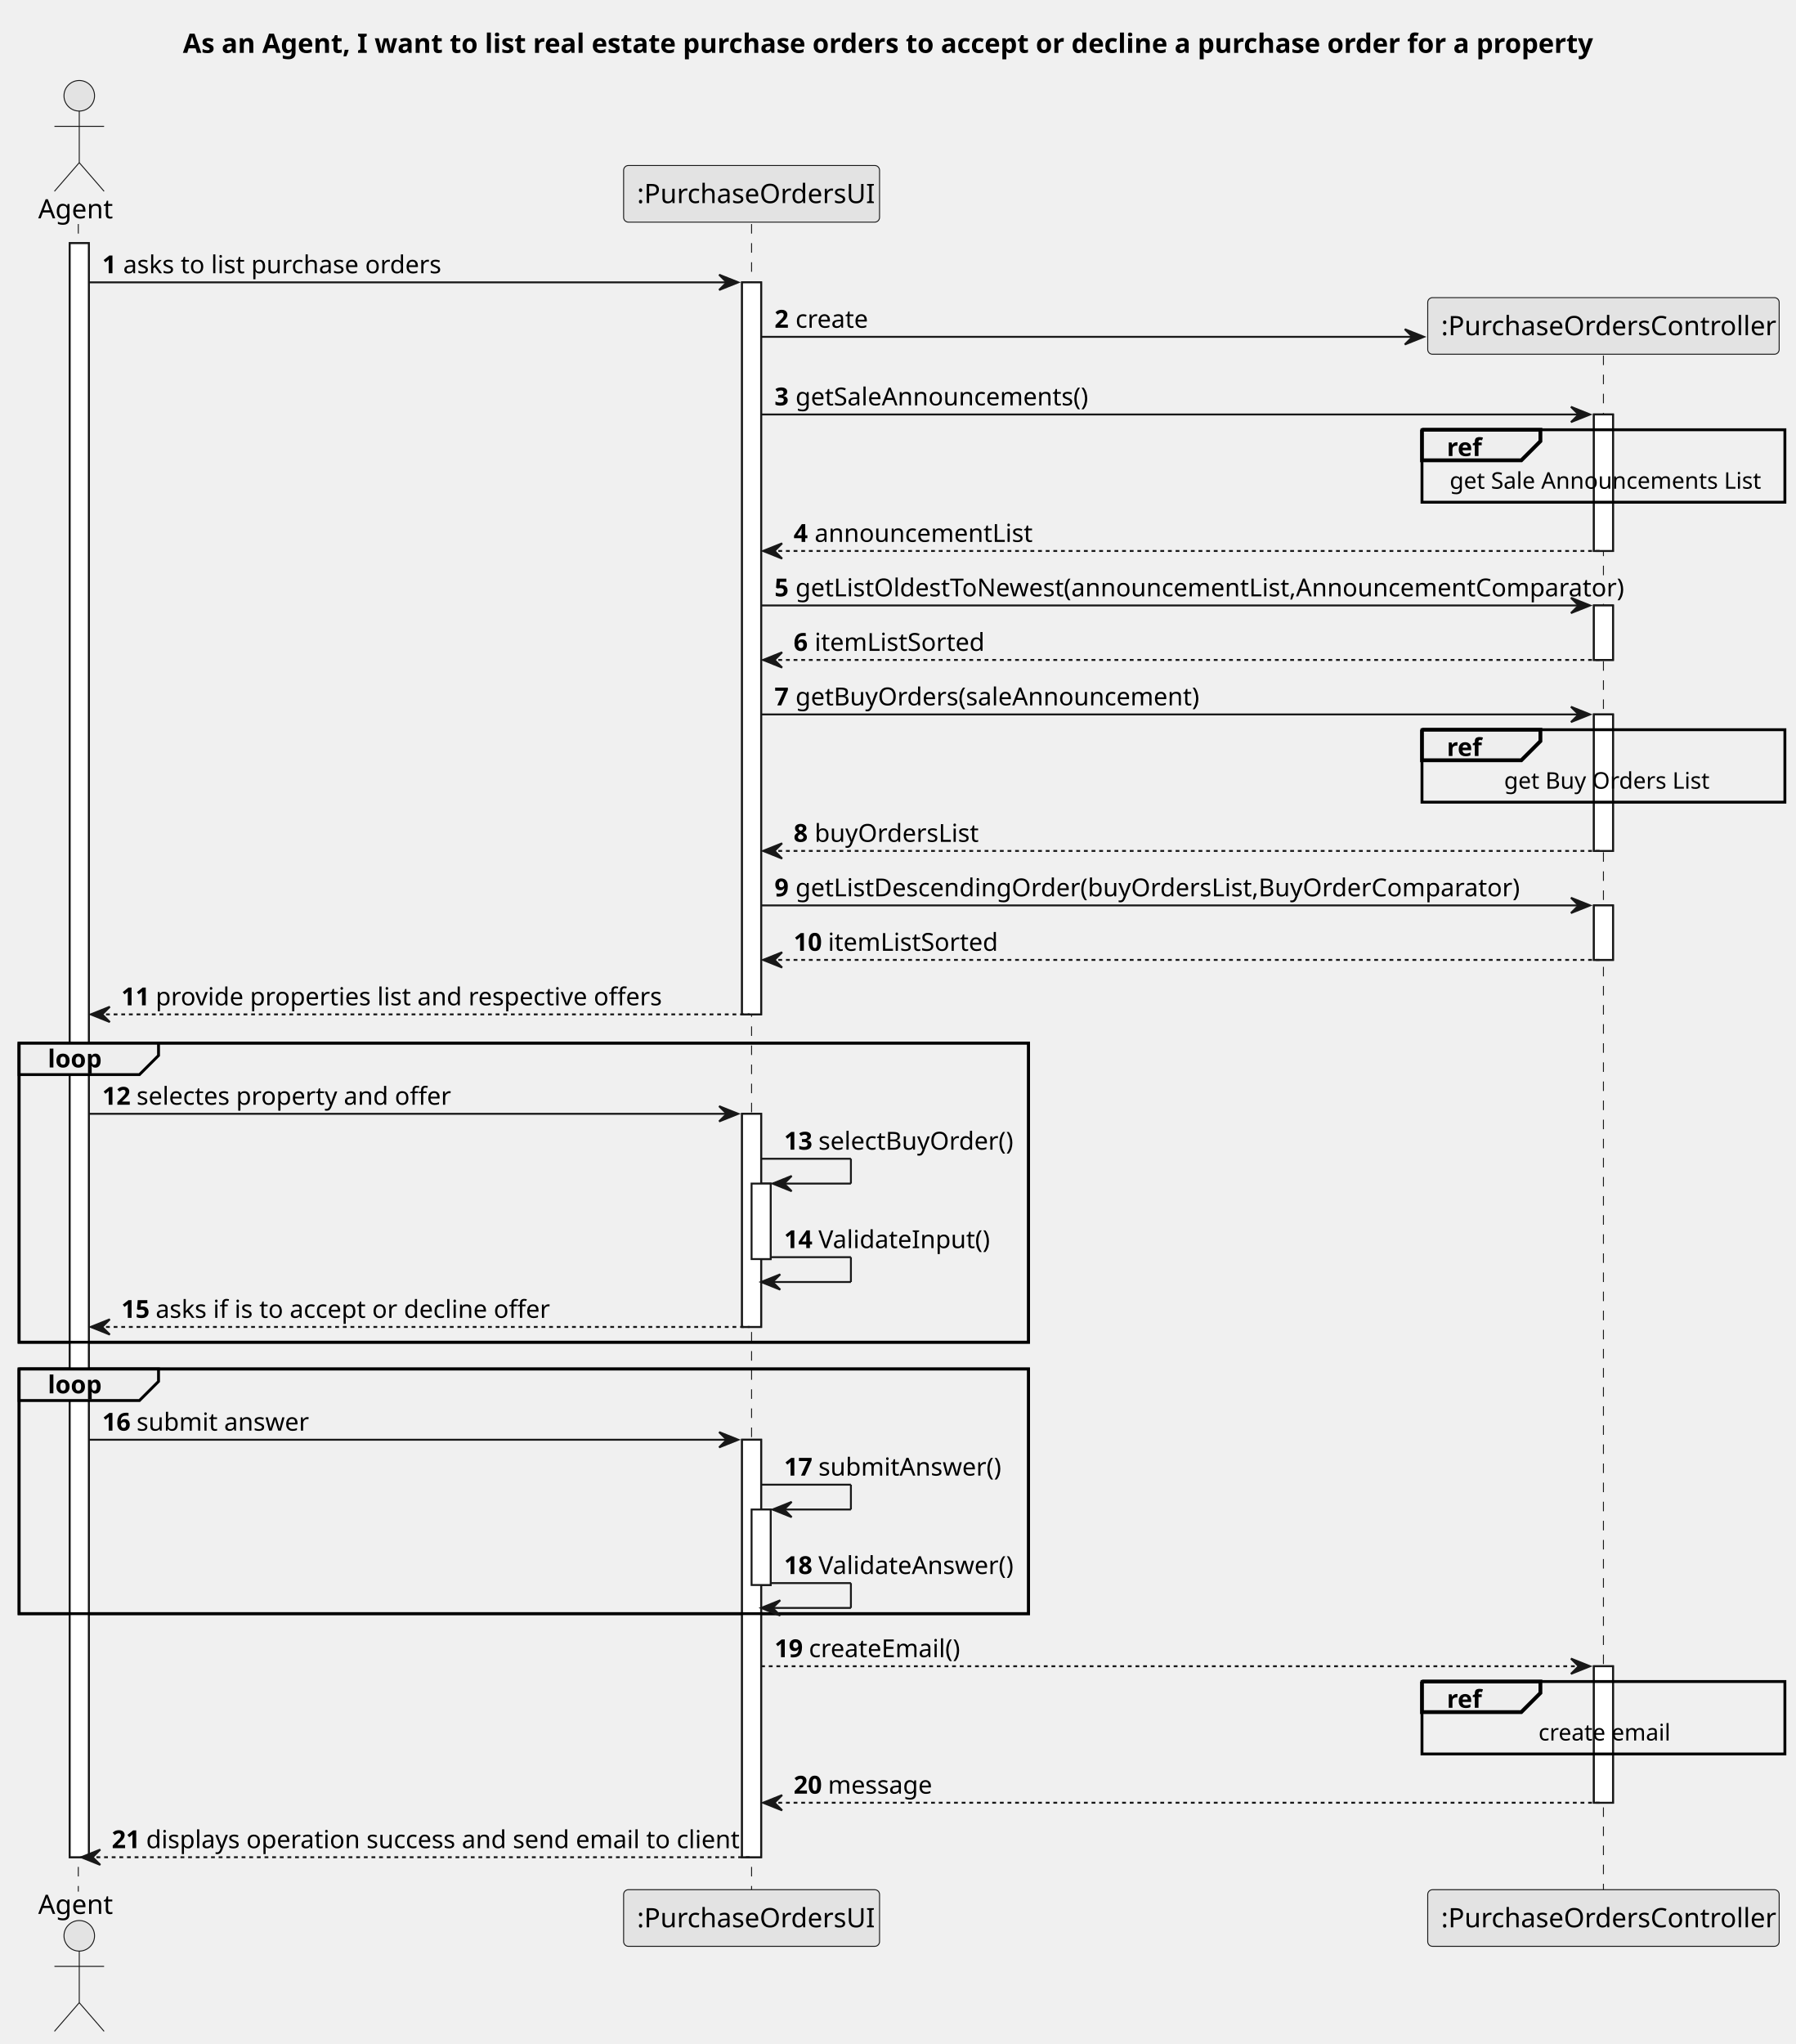
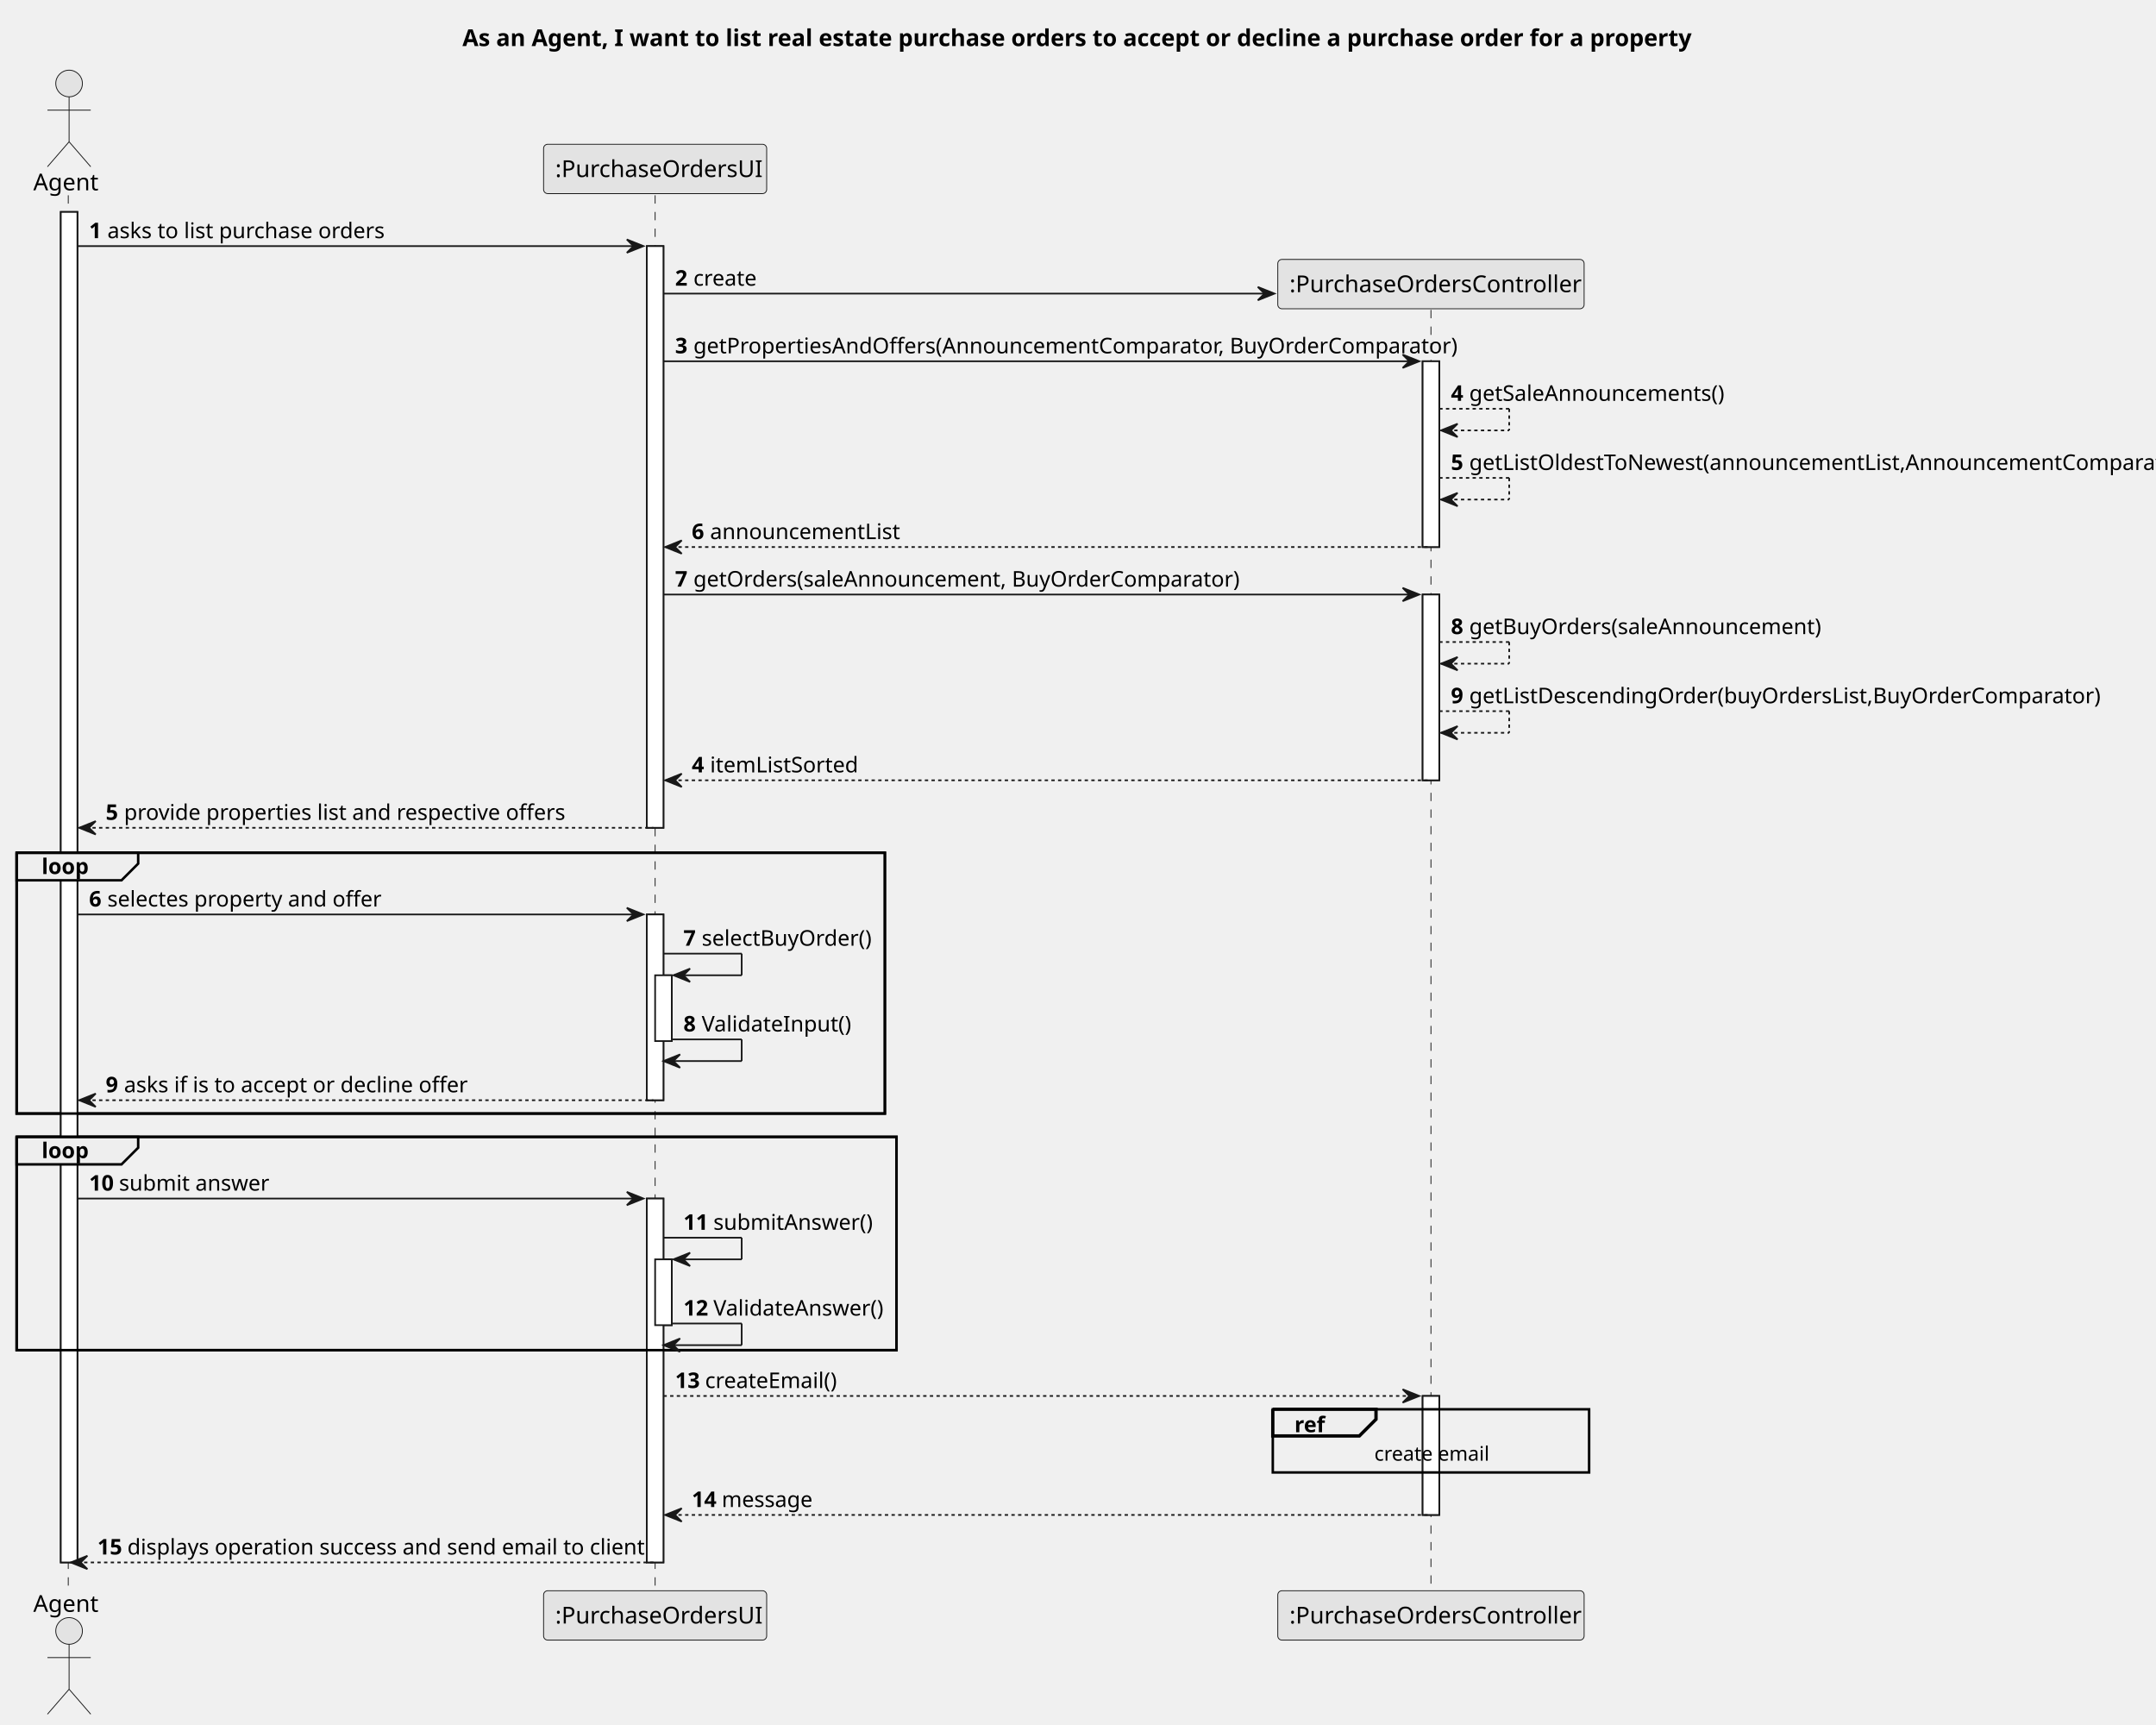
- <svg xmlns="http://www.w3.org/2000/svg" contentStyleType="text/css" height="1070px" preserveAspectRatio="none" style="width:940px;height:1070px;background:#FFFFFF;" version="1.1" viewBox="0 0 940 1070" width="940px" zoomAndPan="magnify">
+ <svg xmlns="http://www.w3.org/2000/svg" contentStyleType="text/css" height="1036px" preserveAspectRatio="none" style="width:1295px;height:1036px;background:#FFFFFF;" version="1.1" viewBox="0 0 1295 1036" width="1295px" zoomAndPan="magnify">
  <defs />
  <g>
-     <text fill="#000000" font-family="sans-serif" font-size="14" font-weight="bold" lengthAdjust="spacing" textLength="744" x="95.75" y="27.674">As an Agent, I want to list real estate purchase orders to accept or decline a purchase order for a property</text>
-     <rect fill="#FFFFFF" height="844.945" style="stroke:#181818;stroke-width:1.0;" width="10" x="36.5" y="127.281" />
-     <rect fill="#FFFFFF" height="383.211" style="stroke:#181818;stroke-width:1.0;" width="10" x="388.5" y="147.805" />
-     <rect fill="#FFFFFF" height="111.57" style="stroke:#181818;stroke-width:1.0;" width="10" x="388.5" y="583.062" />
-     <rect fill="#FFFFFF" height="39.523" style="stroke:#181818;stroke-width:1.0;" width="10" x="393.5" y="619.586" />
-     <rect fill="#FFFFFF" height="218.547" style="stroke:#181818;stroke-width:1.0;" width="10" x="388.5" y="753.68" />
-     <rect fill="#FFFFFF" height="39.523" style="stroke:#181818;stroke-width:1.0;" width="10" x="393.5" y="790.203" />
-     <rect fill="#FFFFFF" height="71.453" style="stroke:#181818;stroke-width:1.0;" width="10" x="834.5" y="216.969" />
-     <rect fill="#FFFFFF" height="28.523" style="stroke:#181818;stroke-width:1.0;" width="10" x="834.5" y="316.945" />
-     <rect fill="#FFFFFF" height="71.453" style="stroke:#181818;stroke-width:1.0;" width="10" x="834.5" y="373.992" />
-     <rect fill="#FFFFFF" height="28.523" style="stroke:#181818;stroke-width:1.0;" width="10" x="834.5" y="473.969" />
-     <rect fill="#FFFFFF" height="71.453" style="stroke:#181818;stroke-width:1.0;" width="10" x="834.5" y="872.25" />
-     <rect fill="none" height="156.617" style="stroke:#000000;stroke-width:1.5;" width="528.5" x="10" y="546.016" />
-     <rect fill="none" height="128.094" style="stroke:#000000;stroke-width:1.5;" width="528.5" x="10" y="716.633" />
-     <line style="stroke:#181818;stroke-width:0.5;stroke-dasharray:5.0,5.0;" x1="41" x2="41" y1="117.281" y2="990.227" />
-     <line style="stroke:#181818;stroke-width:0.5;stroke-dasharray:5.0,5.0;" x1="393.5" x2="393.5" y1="117.281" y2="990.227" />
-     <line style="stroke:#181818;stroke-width:0.5;stroke-dasharray:5.0,5.0;" x1="839.5" x2="839.5" y1="186.125" y2="990.227" />
+     <text fill="#000000" font-family="sans-serif" font-size="14" font-weight="bold" lengthAdjust="spacing" textLength="744" x="277.75" y="27.674">As an Agent, I want to list real estate purchase orders to accept or decline a purchase order for a property</text>
+     <rect fill="#FFFFFF" height="811.086" style="stroke:#181818;stroke-width:1.0;" width="10" x="36.5" y="127.281" />
+     <rect fill="#FFFFFF" height="349.352" style="stroke:#181818;stroke-width:1.0;" width="10" x="388.5" y="147.805" />
+     <rect fill="#FFFFFF" height="111.57" style="stroke:#181818;stroke-width:1.0;" width="10" x="388.5" y="549.203" />
+     <rect fill="#FFFFFF" height="39.523" style="stroke:#181818;stroke-width:1.0;" width="10" x="393.5" y="585.727" />
+     <rect fill="#FFFFFF" height="218.547" style="stroke:#181818;stroke-width:1.0;" width="10" x="388.5" y="719.82" />
+     <rect fill="#FFFFFF" height="39.523" style="stroke:#181818;stroke-width:1.0;" width="10" x="393.5" y="756.344" />
+     <rect fill="#FFFFFF" height="111.57" style="stroke:#181818;stroke-width:1.0;" width="10" x="854.5" y="216.969" />
+     <rect fill="#FFFFFF" height="111.57" style="stroke:#181818;stroke-width:1.0;" width="10" x="854.5" y="357.062" />
+     <rect fill="#FFFFFF" height="71.453" style="stroke:#181818;stroke-width:1.0;" width="10" x="854.5" y="838.391" />
+     <rect fill="none" height="156.617" style="stroke:#000000;stroke-width:1.5;" width="521.5" x="10" y="512.156" />
+     <rect fill="none" height="128.094" style="stroke:#000000;stroke-width:1.5;" width="528.5" x="10" y="682.773" />
+     <line style="stroke:#181818;stroke-width:0.5;stroke-dasharray:5.0,5.0;" x1="41" x2="41" y1="117.281" y2="956.367" />
+     <line style="stroke:#181818;stroke-width:0.5;stroke-dasharray:5.0,5.0;" x1="393.5" x2="393.5" y1="117.281" y2="956.367" />
+     <line style="stroke:#181818;stroke-width:0.5;stroke-dasharray:5.0,5.0;" x1="859.5" x2="859.5" y1="186.125" y2="956.367" />
    <text fill="#000000" font-family="sans-serif" font-size="14" lengthAdjust="spacing" textLength="37" x="20" y="114.314">Agent</text>
    <ellipse cx="41.5" cy="50.141" fill="#E3E3E3" rx="8" ry="8" style="stroke:#181818;stroke-width:0.5;" />
    <path d="M41.5,58.141 L41.5,85.141 M28.5,66.141 L54.5,66.141 M41.5,85.141 L28.5,100.141 M41.5,85.141 L54.5,100.141 " fill="none" style="stroke:#181818;stroke-width:0.5;" />
-     <text fill="#000000" font-family="sans-serif" font-size="14" lengthAdjust="spacing" textLength="37" x="20" y="1001.9">Agent</text>
-     <ellipse cx="41.5" cy="1013.367" fill="#E3E3E3" rx="8" ry="8" style="stroke:#181818;stroke-width:0.5;" />
-     <path d="M41.5,1021.367 L41.5,1048.367 M28.5,1029.367 L54.5,1029.367 M41.5,1048.367 L28.5,1063.367 M41.5,1048.367 L54.5,1063.367 " fill="none" style="stroke:#181818;stroke-width:0.5;" />
+     <text fill="#000000" font-family="sans-serif" font-size="14" lengthAdjust="spacing" textLength="37" x="20" y="968.041">Agent</text>
+     <ellipse cx="41.5" cy="979.508" fill="#E3E3E3" rx="8" ry="8" style="stroke:#181818;stroke-width:0.5;" />
+     <path d="M41.5,987.508 L41.5,1014.508 M28.5,995.508 L54.5,995.508 M41.5,1014.508 L28.5,1029.508 M41.5,1014.508 L54.5,1029.508 " fill="none" style="stroke:#181818;stroke-width:0.5;" />
    <rect fill="#E3E3E3" height="29.641" rx="2.5" ry="2.5" style="stroke:#181818;stroke-width:0.5;" width="134" x="326.5" y="86.641" />
    <text fill="#000000" font-family="sans-serif" font-size="14" lengthAdjust="spacing" textLength="120" x="333.5" y="106.314">:PurchaseOrdersUI</text>
-     <rect fill="#E3E3E3" height="29.641" rx="2.5" ry="2.5" style="stroke:#181818;stroke-width:0.5;" width="134" x="326.5" y="989.227" />
-     <text fill="#000000" font-family="sans-serif" font-size="14" lengthAdjust="spacing" textLength="120" x="333.5" y="1008.9">:PurchaseOrdersUI</text>
-     <rect fill="#E3E3E3" height="29.641" rx="2.5" ry="2.5" style="stroke:#181818;stroke-width:0.5;" width="184" x="747.5" y="989.227" />
-     <text fill="#000000" font-family="sans-serif" font-size="14" lengthAdjust="spacing" textLength="170" x="754.5" y="1008.9">:PurchaseOrdersController</text>
-     <rect fill="#FFFFFF" height="844.945" style="stroke:#181818;stroke-width:1.0;" width="10" x="36.5" y="127.281" />
-     <rect fill="#FFFFFF" height="383.211" style="stroke:#181818;stroke-width:1.0;" width="10" x="388.5" y="147.805" />
-     <rect fill="#FFFFFF" height="111.57" style="stroke:#181818;stroke-width:1.0;" width="10" x="388.5" y="583.062" />
-     <rect fill="#FFFFFF" height="39.523" style="stroke:#181818;stroke-width:1.0;" width="10" x="393.5" y="619.586" />
-     <rect fill="#FFFFFF" height="218.547" style="stroke:#181818;stroke-width:1.0;" width="10" x="388.5" y="753.68" />
-     <rect fill="#FFFFFF" height="39.523" style="stroke:#181818;stroke-width:1.0;" width="10" x="393.5" y="790.203" />
-     <rect fill="#FFFFFF" height="71.453" style="stroke:#181818;stroke-width:1.0;" width="10" x="834.5" y="216.969" />
-     <rect fill="#FFFFFF" height="28.523" style="stroke:#181818;stroke-width:1.0;" width="10" x="834.5" y="316.945" />
-     <rect fill="#FFFFFF" height="71.453" style="stroke:#181818;stroke-width:1.0;" width="10" x="834.5" y="373.992" />
-     <rect fill="#FFFFFF" height="28.523" style="stroke:#181818;stroke-width:1.0;" width="10" x="834.5" y="473.969" />
-     <rect fill="#FFFFFF" height="71.453" style="stroke:#181818;stroke-width:1.0;" width="10" x="834.5" y="872.25" />
+     <rect fill="#E3E3E3" height="29.641" rx="2.5" ry="2.5" style="stroke:#181818;stroke-width:0.5;" width="134" x="326.5" y="955.367" />
+     <text fill="#000000" font-family="sans-serif" font-size="14" lengthAdjust="spacing" textLength="120" x="333.5" y="975.041">:PurchaseOrdersUI</text>
+     <rect fill="#E3E3E3" height="29.641" rx="2.5" ry="2.5" style="stroke:#181818;stroke-width:0.5;" width="184" x="767.5" y="955.367" />
+     <text fill="#000000" font-family="sans-serif" font-size="14" lengthAdjust="spacing" textLength="170" x="774.5" y="975.041">:PurchaseOrdersController</text>
+     <rect fill="#FFFFFF" height="811.086" style="stroke:#181818;stroke-width:1.0;" width="10" x="36.5" y="127.281" />
+     <rect fill="#FFFFFF" height="349.352" style="stroke:#181818;stroke-width:1.0;" width="10" x="388.5" y="147.805" />
+     <rect fill="#FFFFFF" height="111.57" style="stroke:#181818;stroke-width:1.0;" width="10" x="388.5" y="549.203" />
+     <rect fill="#FFFFFF" height="39.523" style="stroke:#181818;stroke-width:1.0;" width="10" x="393.5" y="585.727" />
+     <rect fill="#FFFFFF" height="218.547" style="stroke:#181818;stroke-width:1.0;" width="10" x="388.5" y="719.82" />
+     <rect fill="#FFFFFF" height="39.523" style="stroke:#181818;stroke-width:1.0;" width="10" x="393.5" y="756.344" />
+     <rect fill="#FFFFFF" height="111.57" style="stroke:#181818;stroke-width:1.0;" width="10" x="854.5" y="216.969" />
+     <rect fill="#FFFFFF" height="111.57" style="stroke:#181818;stroke-width:1.0;" width="10" x="854.5" y="357.062" />
+     <rect fill="#FFFFFF" height="71.453" style="stroke:#181818;stroke-width:1.0;" width="10" x="854.5" y="838.391" />
    <polygon fill="#181818" points="376.5,143.805,386.5,147.805,376.5,151.805,380.5,147.805" style="stroke:#181818;stroke-width:1.0;" />
    <line style="stroke:#181818;stroke-width:1.0;" x1="46.5" x2="382.5" y1="147.805" y2="147.805" />
    <text fill="#000000" font-family="sans-serif" font-size="13" font-weight="bold" lengthAdjust="spacing" textLength="7" x="53.5" y="143.05">1</text>
    <text fill="#000000" font-family="sans-serif" font-size="13" lengthAdjust="spacing" textLength="161" x="64.5" y="143.05">asks to list purchase orders</text>
-     <polygon fill="#181818" points="735.5,172.328,745.5,176.328,735.5,180.328,739.5,176.328" style="stroke:#181818;stroke-width:1.0;" />
-     <line style="stroke:#181818;stroke-width:1.0;" x1="398.5" x2="741.5" y1="176.328" y2="176.328" />
+     <polygon fill="#181818" points="755.5,172.328,765.5,176.328,755.5,180.328,759.5,176.328" style="stroke:#181818;stroke-width:1.0;" />
+     <line style="stroke:#181818;stroke-width:1.0;" x1="398.5" x2="761.5" y1="176.328" y2="176.328" />
    <text fill="#000000" font-family="sans-serif" font-size="13" font-weight="bold" lengthAdjust="spacing" textLength="7" x="405.5" y="171.573">2</text>
    <text fill="#000000" font-family="sans-serif" font-size="13" lengthAdjust="spacing" textLength="36" x="416.5" y="171.573">create</text>
-     <rect fill="#E3E3E3" height="29.641" rx="2.5" ry="2.5" style="stroke:#181818;stroke-width:0.5;" width="184" x="747.5" y="155.805" />
-     <text fill="#000000" font-family="sans-serif" font-size="14" lengthAdjust="spacing" textLength="170" x="754.5" y="175.478">:PurchaseOrdersController</text>
-     <polygon fill="#181818" points="822.5,212.969,832.5,216.969,822.5,220.969,826.5,216.969" style="stroke:#181818;stroke-width:1.0;" />
-     <line style="stroke:#181818;stroke-width:1.0;" x1="398.5" x2="828.5" y1="216.969" y2="216.969" />
+     <rect fill="#E3E3E3" height="29.641" rx="2.5" ry="2.5" style="stroke:#181818;stroke-width:0.5;" width="184" x="767.5" y="155.805" />
+     <text fill="#000000" font-family="sans-serif" font-size="14" lengthAdjust="spacing" textLength="170" x="774.5" y="175.478">:PurchaseOrdersController</text>
+     <polygon fill="#181818" points="842.5,212.969,852.5,216.969,842.5,220.969,846.5,216.969" style="stroke:#181818;stroke-width:1.0;" />
+     <line style="stroke:#181818;stroke-width:1.0;" x1="398.5" x2="848.5" y1="216.969" y2="216.969" />
    <text fill="#000000" font-family="sans-serif" font-size="13" font-weight="bold" lengthAdjust="spacing" textLength="7" x="405.5" y="212.214">3</text>
-     <text fill="#000000" font-family="sans-serif" font-size="13" lengthAdjust="spacing" textLength="146" x="416.5" y="212.214">getSaleAnnouncements()</text>
-     <rect fill="none" height="37.93" style="stroke:#000000;stroke-width:1.5;" width="190" x="744.5" y="224.969" />
-     <path d="M744.5,224.969 L806.5,224.969 L806.5,230.969 L796.5,240.969 L744.5,240.969 L744.5,224.969 " fill="#EEEEEE" style="stroke:#000000;stroke-width:2.0;" />
-     <text fill="#000000" font-family="sans-serif" font-size="13" font-weight="bold" lengthAdjust="spacing" textLength="17" x="757.5" y="238.737">ref</text>
-     <text fill="#000000" font-family="sans-serif" font-size="12" lengthAdjust="spacing" textLength="161" x="759" y="255.832">get Sale Announcements List</text>
-     <polygon fill="#181818" points="409.5,284.422,399.5,288.422,409.5,292.422,405.5,288.422" style="stroke:#181818;stroke-width:1.0;" />
-     <line style="stroke:#181818;stroke-width:1.0;stroke-dasharray:2.0,2.0;" x1="403.5" x2="838.5" y1="288.422" y2="288.422" />
-     <text fill="#000000" font-family="sans-serif" font-size="13" font-weight="bold" lengthAdjust="spacing" textLength="7" x="415.5" y="283.667">4</text>
-     <text fill="#000000" font-family="sans-serif" font-size="13" lengthAdjust="spacing" textLength="106" x="426.5" y="283.667">announcementList</text>
-     <polygon fill="#181818" points="822.5,312.945,832.5,316.945,822.5,320.945,826.5,316.945" style="stroke:#181818;stroke-width:1.0;" />
-     <line style="stroke:#181818;stroke-width:1.0;" x1="398.5" x2="828.5" y1="316.945" y2="316.945" />
-     <text fill="#000000" font-family="sans-serif" font-size="13" font-weight="bold" lengthAdjust="spacing" textLength="7" x="405.5" y="312.19">5</text>
-     <text fill="#000000" font-family="sans-serif" font-size="13" lengthAdjust="spacing" textLength="406" x="416.5" y="312.19">getListOldestToNewest(announcementList,AnnouncementComparator)</text>
-     <polygon fill="#181818" points="409.5,341.469,399.5,345.469,409.5,349.469,405.5,345.469" style="stroke:#181818;stroke-width:1.0;" />
-     <line style="stroke:#181818;stroke-width:1.0;stroke-dasharray:2.0,2.0;" x1="403.5" x2="838.5" y1="345.469" y2="345.469" />
-     <text fill="#000000" font-family="sans-serif" font-size="13" font-weight="bold" lengthAdjust="spacing" textLength="7" x="415.5" y="340.714">6</text>
-     <text fill="#000000" font-family="sans-serif" font-size="13" lengthAdjust="spacing" textLength="84" x="426.5" y="340.714">itemListSorted</text>
-     <polygon fill="#181818" points="822.5,369.992,832.5,373.992,822.5,377.992,826.5,373.992" style="stroke:#181818;stroke-width:1.0;" />
-     <line style="stroke:#181818;stroke-width:1.0;" x1="398.5" x2="828.5" y1="373.992" y2="373.992" />
-     <text fill="#000000" font-family="sans-serif" font-size="13" font-weight="bold" lengthAdjust="spacing" textLength="7" x="405.5" y="369.237">7</text>
-     <text fill="#000000" font-family="sans-serif" font-size="13" lengthAdjust="spacing" textLength="199" x="416.5" y="369.237">getBuyOrders(saleAnnouncement)</text>
-     <rect fill="none" height="37.93" style="stroke:#000000;stroke-width:1.5;" width="190" x="744.5" y="381.992" />
-     <path d="M744.5,381.992 L806.5,381.992 L806.5,387.992 L796.5,397.992 L744.5,397.992 L744.5,381.992 " fill="#EEEEEE" style="stroke:#000000;stroke-width:2.0;" />
-     <text fill="#000000" font-family="sans-serif" font-size="13" font-weight="bold" lengthAdjust="spacing" textLength="17" x="757.5" y="395.761">ref</text>
-     <text fill="#000000" font-family="sans-serif" font-size="12" lengthAdjust="spacing" textLength="104" x="787.5" y="412.856">get Buy Orders List</text>
-     <polygon fill="#181818" points="409.5,441.445,399.5,445.445,409.5,449.445,405.5,445.445" style="stroke:#181818;stroke-width:1.0;" />
-     <line style="stroke:#181818;stroke-width:1.0;stroke-dasharray:2.0,2.0;" x1="403.5" x2="838.5" y1="445.445" y2="445.445" />
-     <text fill="#000000" font-family="sans-serif" font-size="13" font-weight="bold" lengthAdjust="spacing" textLength="7" x="415.5" y="440.69">8</text>
-     <text fill="#000000" font-family="sans-serif" font-size="13" lengthAdjust="spacing" textLength="81" x="426.5" y="440.69">buyOrdersList</text>
-     <polygon fill="#181818" points="822.5,469.969,832.5,473.969,822.5,477.969,826.5,473.969" style="stroke:#181818;stroke-width:1.0;" />
-     <line style="stroke:#181818;stroke-width:1.0;" x1="398.5" x2="828.5" y1="473.969" y2="473.969" />
-     <text fill="#000000" font-family="sans-serif" font-size="13" font-weight="bold" lengthAdjust="spacing" textLength="7" x="405.5" y="469.214">9</text>
-     <text fill="#000000" font-family="sans-serif" font-size="13" lengthAdjust="spacing" textLength="354" x="416.5" y="469.214">getListDescendingOrder(buyOrdersList,BuyOrderComparator)</text>
-     <polygon fill="#181818" points="409.5,498.492,399.5,502.492,409.5,506.492,405.5,502.492" style="stroke:#181818;stroke-width:1.0;" />
-     <line style="stroke:#181818;stroke-width:1.0;stroke-dasharray:2.0,2.0;" x1="403.5" x2="838.5" y1="502.492" y2="502.492" />
-     <text fill="#000000" font-family="sans-serif" font-size="13" font-weight="bold" lengthAdjust="spacing" textLength="14" x="415.5" y="497.737">10</text>
-     <text fill="#000000" font-family="sans-serif" font-size="13" lengthAdjust="spacing" textLength="84" x="433.5" y="497.737">itemListSorted</text>
-     <polygon fill="#181818" points="57.5,527.016,47.5,531.016,57.5,535.016,53.5,531.016" style="stroke:#181818;stroke-width:1.0;" />
-     <line style="stroke:#181818;stroke-width:1.0;stroke-dasharray:2.0,2.0;" x1="51.5" x2="392.5" y1="531.016" y2="531.016" />
-     <text fill="#000000" font-family="sans-serif" font-size="13" font-weight="bold" lengthAdjust="spacing" textLength="14" x="63.5" y="526.261">11</text>
-     <text fill="#000000" font-family="sans-serif" font-size="13" lengthAdjust="spacing" textLength="244" x="81.5" y="526.261">provide properties list and respective offers</text>
-     <path d="M10,546.016 L83,546.016 L83,552.539 L73,562.539 L10,562.539 L10,546.016 " fill="#EEEEEE" style="stroke:#000000;stroke-width:1.5;" />
-     <rect fill="none" height="156.617" style="stroke:#000000;stroke-width:1.5;" width="528.5" x="10" y="546.016" />
-     <text fill="#000000" font-family="sans-serif" font-size="13" font-weight="bold" lengthAdjust="spacing" textLength="28" x="25" y="558.784">loop</text>
-     <polygon fill="#181818" points="376.5,579.062,386.5,583.062,376.5,587.062,380.5,583.062" style="stroke:#181818;stroke-width:1.0;" />
-     <line style="stroke:#181818;stroke-width:1.0;" x1="46.5" x2="382.5" y1="583.062" y2="583.062" />
-     <text fill="#000000" font-family="sans-serif" font-size="13" font-weight="bold" lengthAdjust="spacing" textLength="14" x="53.5" y="578.308">12</text>
-     <text fill="#000000" font-family="sans-serif" font-size="13" lengthAdjust="spacing" textLength="153" x="71.5" y="578.308">selectes property and offer</text>
-     <line style="stroke:#181818;stroke-width:1.0;" x1="398.5" x2="445.5" y1="606.586" y2="606.586" />
-     <line style="stroke:#181818;stroke-width:1.0;" x1="445.5" x2="445.5" y1="606.586" y2="619.586" />
-     <line style="stroke:#181818;stroke-width:1.0;" x1="404.5" x2="445.5" y1="619.586" y2="619.586" />
-     <polygon fill="#181818" points="414.5,615.586,404.5,619.586,414.5,623.586,410.5,619.586" style="stroke:#181818;stroke-width:1.0;" />
-     <text fill="#000000" font-family="sans-serif" font-size="13" font-weight="bold" lengthAdjust="spacing" textLength="14" x="410.5" y="601.831">13</text>
-     <text fill="#000000" font-family="sans-serif" font-size="13" lengthAdjust="spacing" textLength="98" x="428.5" y="601.831">selectBuyOrder()</text>
-     <line style="stroke:#181818;stroke-width:1.0;" x1="403.5" x2="445.5" y1="658.109" y2="658.109" />
-     <line style="stroke:#181818;stroke-width:1.0;" x1="445.5" x2="445.5" y1="658.109" y2="671.109" />
-     <line style="stroke:#181818;stroke-width:1.0;" x1="398.5" x2="445.5" y1="671.109" y2="671.109" />
-     <polygon fill="#181818" points="408.5,667.109,398.5,671.109,408.5,675.109,404.5,671.109" style="stroke:#181818;stroke-width:1.0;" />
-     <text fill="#000000" font-family="sans-serif" font-size="13" font-weight="bold" lengthAdjust="spacing" textLength="14" x="410.5" y="653.355">14</text>
-     <text fill="#000000" font-family="sans-serif" font-size="13" lengthAdjust="spacing" textLength="83" x="428.5" y="653.355">ValidateInput()</text>
-     <polygon fill="#181818" points="57.5,690.633,47.5,694.633,57.5,698.633,53.5,694.633" style="stroke:#181818;stroke-width:1.0;" />
-     <line style="stroke:#181818;stroke-width:1.0;stroke-dasharray:2.0,2.0;" x1="51.5" x2="392.5" y1="694.633" y2="694.633" />
-     <text fill="#000000" font-family="sans-serif" font-size="13" font-weight="bold" lengthAdjust="spacing" textLength="14" x="63.5" y="689.878">15</text>
-     <text fill="#000000" font-family="sans-serif" font-size="13" lengthAdjust="spacing" textLength="198" x="81.5" y="689.878">asks if is to accept or decline offer</text>
-     <path d="M10,716.633 L83,716.633 L83,723.156 L73,733.156 L10,733.156 L10,716.633 " fill="#EEEEEE" style="stroke:#000000;stroke-width:1.5;" />
-     <rect fill="none" height="128.094" style="stroke:#000000;stroke-width:1.5;" width="528.5" x="10" y="716.633" />
-     <text fill="#000000" font-family="sans-serif" font-size="13" font-weight="bold" lengthAdjust="spacing" textLength="28" x="25" y="729.401">loop</text>
-     <polygon fill="#181818" points="376.5,749.68,386.5,753.68,376.5,757.68,380.5,753.68" style="stroke:#181818;stroke-width:1.0;" />
-     <line style="stroke:#181818;stroke-width:1.0;" x1="46.5" x2="382.5" y1="753.68" y2="753.68" />
-     <text fill="#000000" font-family="sans-serif" font-size="13" font-weight="bold" lengthAdjust="spacing" textLength="14" x="53.5" y="748.925">16</text>
-     <text fill="#000000" font-family="sans-serif" font-size="13" lengthAdjust="spacing" textLength="84" x="71.5" y="748.925">submit answer</text>
-     <line style="stroke:#181818;stroke-width:1.0;" x1="398.5" x2="445.5" y1="777.203" y2="777.203" />
-     <line style="stroke:#181818;stroke-width:1.0;" x1="445.5" x2="445.5" y1="777.203" y2="790.203" />
-     <line style="stroke:#181818;stroke-width:1.0;" x1="404.5" x2="445.5" y1="790.203" y2="790.203" />
-     <polygon fill="#181818" points="414.5,786.203,404.5,790.203,414.5,794.203,410.5,790.203" style="stroke:#181818;stroke-width:1.0;" />
-     <text fill="#000000" font-family="sans-serif" font-size="13" font-weight="bold" lengthAdjust="spacing" textLength="14" x="410.5" y="772.448">17</text>
-     <text fill="#000000" font-family="sans-serif" font-size="13" lengthAdjust="spacing" textLength="90" x="428.5" y="772.448">submitAnswer()</text>
-     <line style="stroke:#181818;stroke-width:1.0;" x1="403.5" x2="445.5" y1="828.727" y2="828.727" />
-     <line style="stroke:#181818;stroke-width:1.0;" x1="445.5" x2="445.5" y1="828.727" y2="841.727" />
-     <line style="stroke:#181818;stroke-width:1.0;" x1="398.5" x2="445.5" y1="841.727" y2="841.727" />
-     <polygon fill="#181818" points="408.5,837.727,398.5,841.727,408.5,845.727,404.5,841.727" style="stroke:#181818;stroke-width:1.0;" />
-     <text fill="#000000" font-family="sans-serif" font-size="13" font-weight="bold" lengthAdjust="spacing" textLength="14" x="410.5" y="823.972">18</text>
-     <text fill="#000000" font-family="sans-serif" font-size="13" lengthAdjust="spacing" textLength="98" x="428.5" y="823.972">ValidateAnswer()</text>
-     <polygon fill="#181818" points="822.5,868.25,832.5,872.25,822.5,876.25,826.5,872.25" style="stroke:#181818;stroke-width:1.0;" />
-     <line style="stroke:#181818;stroke-width:1.0;stroke-dasharray:2.0,2.0;" x1="398.5" x2="828.5" y1="872.25" y2="872.25" />
-     <text fill="#000000" font-family="sans-serif" font-size="13" font-weight="bold" lengthAdjust="spacing" textLength="14" x="405.5" y="867.495">19</text>
-     <text fill="#000000" font-family="sans-serif" font-size="13" lengthAdjust="spacing" textLength="77" x="423.5" y="867.495">createEmail()</text>
-     <rect fill="none" height="37.93" style="stroke:#000000;stroke-width:1.5;" width="190" x="744.5" y="880.25" />
-     <path d="M744.5,880.25 L806.5,880.25 L806.5,886.25 L796.5,896.25 L744.5,896.25 L744.5,880.25 " fill="#EEEEEE" style="stroke:#000000;stroke-width:2.0;" />
-     <text fill="#000000" font-family="sans-serif" font-size="13" font-weight="bold" lengthAdjust="spacing" textLength="17" x="757.5" y="894.019">ref</text>
-     <text fill="#000000" font-family="sans-serif" font-size="12" lengthAdjust="spacing" textLength="68" x="805.5" y="911.113">create email</text>
-     <polygon fill="#181818" points="409.5,939.703,399.5,943.703,409.5,947.703,405.5,943.703" style="stroke:#181818;stroke-width:1.0;" />
-     <line style="stroke:#181818;stroke-width:1.0;stroke-dasharray:2.0,2.0;" x1="403.5" x2="838.5" y1="943.703" y2="943.703" />
-     <text fill="#000000" font-family="sans-serif" font-size="13" font-weight="bold" lengthAdjust="spacing" textLength="14" x="415.5" y="938.948">20</text>
-     <text fill="#000000" font-family="sans-serif" font-size="13" lengthAdjust="spacing" textLength="53" x="433.5" y="938.948">message</text>
-     <polygon fill="#181818" points="52.5,968.227,42.5,972.227,52.5,976.227,48.5,972.227" style="stroke:#181818;stroke-width:1.0;" />
-     <line style="stroke:#181818;stroke-width:1.0;stroke-dasharray:2.0,2.0;" x1="46.5" x2="392.5" y1="972.227" y2="972.227" />
-     <text fill="#000000" font-family="sans-serif" font-size="13" font-weight="bold" lengthAdjust="spacing" textLength="14" x="58.5" y="967.472">21</text>
-     <text fill="#000000" font-family="sans-serif" font-size="13" lengthAdjust="spacing" textLength="300" x="76.5" y="967.472">displays operation success and send email to client</text>
+     <text fill="#000000" font-family="sans-serif" font-size="13" lengthAdjust="spacing" textLength="426" x="416.5" y="212.214">getPropertiesAndOffers(AnnouncementComparator, BuyOrderComparator)</text>
+     <line style="stroke:#181818;stroke-width:1.0;stroke-dasharray:2.0,2.0;" x1="864.5" x2="906.5" y1="245.492" y2="245.492" />
+     <line style="stroke:#181818;stroke-width:1.0;stroke-dasharray:2.0,2.0;" x1="906.5" x2="906.5" y1="245.492" y2="258.492" />
+     <line style="stroke:#181818;stroke-width:1.0;stroke-dasharray:2.0,2.0;" x1="865.5" x2="906.5" y1="258.492" y2="258.492" />
+     <polygon fill="#181818" points="875.5,254.492,865.5,258.492,875.5,262.492,871.5,258.492" style="stroke:#181818;stroke-width:1.0;" />
+     <text fill="#000000" font-family="sans-serif" font-size="13" font-weight="bold" lengthAdjust="spacing" textLength="7" x="871.5" y="240.737">4</text>
+     <text fill="#000000" font-family="sans-serif" font-size="13" lengthAdjust="spacing" textLength="146" x="882.5" y="240.737">getSaleAnnouncements()</text>
+     <line style="stroke:#181818;stroke-width:1.0;stroke-dasharray:2.0,2.0;" x1="864.5" x2="906.5" y1="287.016" y2="287.016" />
+     <line style="stroke:#181818;stroke-width:1.0;stroke-dasharray:2.0,2.0;" x1="906.5" x2="906.5" y1="287.016" y2="300.016" />
+     <line style="stroke:#181818;stroke-width:1.0;stroke-dasharray:2.0,2.0;" x1="865.5" x2="906.5" y1="300.016" y2="300.016" />
+     <polygon fill="#181818" points="875.5,296.016,865.5,300.016,875.5,304.016,871.5,300.016" style="stroke:#181818;stroke-width:1.0;" />
+     <text fill="#000000" font-family="sans-serif" font-size="13" font-weight="bold" lengthAdjust="spacing" textLength="7" x="871.5" y="282.261">5</text>
+     <text fill="#000000" font-family="sans-serif" font-size="13" lengthAdjust="spacing" textLength="406" x="882.5" y="282.261">getListOldestToNewest(announcementList,AnnouncementComparator)</text>
+     <polygon fill="#181818" points="409.5,324.539,399.5,328.539,409.5,332.539,405.5,328.539" style="stroke:#181818;stroke-width:1.0;" />
+     <line style="stroke:#181818;stroke-width:1.0;stroke-dasharray:2.0,2.0;" x1="403.5" x2="858.5" y1="328.539" y2="328.539" />
+     <text fill="#000000" font-family="sans-serif" font-size="13" font-weight="bold" lengthAdjust="spacing" textLength="7" x="415.5" y="323.784">6</text>
+     <text fill="#000000" font-family="sans-serif" font-size="13" lengthAdjust="spacing" textLength="106" x="426.5" y="323.784">announcementList</text>
+     <polygon fill="#181818" points="842.5,353.062,852.5,357.062,842.5,361.062,846.5,357.062" style="stroke:#181818;stroke-width:1.0;" />
+     <line style="stroke:#181818;stroke-width:1.0;" x1="398.5" x2="848.5" y1="357.062" y2="357.062" />
+     <text fill="#000000" font-family="sans-serif" font-size="13" font-weight="bold" lengthAdjust="spacing" textLength="7" x="405.5" y="352.308">7</text>
+     <text fill="#000000" font-family="sans-serif" font-size="13" lengthAdjust="spacing" textLength="306" x="416.5" y="352.308">getOrders(saleAnnouncement, BuyOrderComparator)</text>
+     <line style="stroke:#181818;stroke-width:1.0;stroke-dasharray:2.0,2.0;" x1="864.5" x2="906.5" y1="385.586" y2="385.586" />
+     <line style="stroke:#181818;stroke-width:1.0;stroke-dasharray:2.0,2.0;" x1="906.5" x2="906.5" y1="385.586" y2="398.586" />
+     <line style="stroke:#181818;stroke-width:1.0;stroke-dasharray:2.0,2.0;" x1="865.5" x2="906.5" y1="398.586" y2="398.586" />
+     <polygon fill="#181818" points="875.5,394.586,865.5,398.586,875.5,402.586,871.5,398.586" style="stroke:#181818;stroke-width:1.0;" />
+     <text fill="#000000" font-family="sans-serif" font-size="13" font-weight="bold" lengthAdjust="spacing" textLength="7" x="871.5" y="380.831">8</text>
+     <text fill="#000000" font-family="sans-serif" font-size="13" lengthAdjust="spacing" textLength="199" x="882.5" y="380.831">getBuyOrders(saleAnnouncement)</text>
+     <line style="stroke:#181818;stroke-width:1.0;stroke-dasharray:2.0,2.0;" x1="864.5" x2="906.5" y1="427.109" y2="427.109" />
+     <line style="stroke:#181818;stroke-width:1.0;stroke-dasharray:2.0,2.0;" x1="906.5" x2="906.5" y1="427.109" y2="440.109" />
+     <line style="stroke:#181818;stroke-width:1.0;stroke-dasharray:2.0,2.0;" x1="865.5" x2="906.5" y1="440.109" y2="440.109" />
+     <polygon fill="#181818" points="875.5,436.109,865.5,440.109,875.5,444.109,871.5,440.109" style="stroke:#181818;stroke-width:1.0;" />
+     <text fill="#000000" font-family="sans-serif" font-size="13" font-weight="bold" lengthAdjust="spacing" textLength="7" x="871.5" y="422.354">9</text>
+     <text fill="#000000" font-family="sans-serif" font-size="13" lengthAdjust="spacing" textLength="354" x="882.5" y="422.354">getListDescendingOrder(buyOrdersList,BuyOrderComparator)</text>
+     <polygon fill="#181818" points="409.5,464.633,399.5,468.633,409.5,472.633,405.5,468.633" style="stroke:#181818;stroke-width:1.0;" />
+     <line style="stroke:#181818;stroke-width:1.0;stroke-dasharray:2.0,2.0;" x1="403.5" x2="858.5" y1="468.633" y2="468.633" />
+     <text fill="#000000" font-family="sans-serif" font-size="13" font-weight="bold" lengthAdjust="spacing" textLength="7" x="415.5" y="463.878">4</text>
+     <text fill="#000000" font-family="sans-serif" font-size="13" lengthAdjust="spacing" textLength="84" x="426.5" y="463.878">itemListSorted</text>
+     <polygon fill="#181818" points="57.5,493.156,47.5,497.156,57.5,501.156,53.5,497.156" style="stroke:#181818;stroke-width:1.0;" />
+     <line style="stroke:#181818;stroke-width:1.0;stroke-dasharray:2.0,2.0;" x1="51.5" x2="392.5" y1="497.156" y2="497.156" />
+     <text fill="#000000" font-family="sans-serif" font-size="13" font-weight="bold" lengthAdjust="spacing" textLength="7" x="63.5" y="492.401">5</text>
+     <text fill="#000000" font-family="sans-serif" font-size="13" lengthAdjust="spacing" textLength="244" x="74.5" y="492.401">provide properties list and respective offers</text>
+     <path d="M10,512.156 L83,512.156 L83,518.68 L73,528.68 L10,528.68 L10,512.156 " fill="#EEEEEE" style="stroke:#000000;stroke-width:1.5;" />
+     <rect fill="none" height="156.617" style="stroke:#000000;stroke-width:1.5;" width="521.5" x="10" y="512.156" />
+     <text fill="#000000" font-family="sans-serif" font-size="13" font-weight="bold" lengthAdjust="spacing" textLength="28" x="25" y="524.925">loop</text>
+     <polygon fill="#181818" points="376.5,545.203,386.5,549.203,376.5,553.203,380.5,549.203" style="stroke:#181818;stroke-width:1.0;" />
+     <line style="stroke:#181818;stroke-width:1.0;" x1="46.5" x2="382.5" y1="549.203" y2="549.203" />
+     <text fill="#000000" font-family="sans-serif" font-size="13" font-weight="bold" lengthAdjust="spacing" textLength="7" x="53.5" y="544.448">6</text>
+     <text fill="#000000" font-family="sans-serif" font-size="13" lengthAdjust="spacing" textLength="153" x="64.5" y="544.448">selectes property and offer</text>
+     <line style="stroke:#181818;stroke-width:1.0;" x1="398.5" x2="445.5" y1="572.727" y2="572.727" />
+     <line style="stroke:#181818;stroke-width:1.0;" x1="445.5" x2="445.5" y1="572.727" y2="585.727" />
+     <line style="stroke:#181818;stroke-width:1.0;" x1="404.5" x2="445.5" y1="585.727" y2="585.727" />
+     <polygon fill="#181818" points="414.5,581.727,404.5,585.727,414.5,589.727,410.5,585.727" style="stroke:#181818;stroke-width:1.0;" />
+     <text fill="#000000" font-family="sans-serif" font-size="13" font-weight="bold" lengthAdjust="spacing" textLength="7" x="410.5" y="567.972">7</text>
+     <text fill="#000000" font-family="sans-serif" font-size="13" lengthAdjust="spacing" textLength="98" x="421.5" y="567.972">selectBuyOrder()</text>
+     <line style="stroke:#181818;stroke-width:1.0;" x1="403.5" x2="445.5" y1="624.25" y2="624.25" />
+     <line style="stroke:#181818;stroke-width:1.0;" x1="445.5" x2="445.5" y1="624.25" y2="637.25" />
+     <line style="stroke:#181818;stroke-width:1.0;" x1="398.5" x2="445.5" y1="637.25" y2="637.25" />
+     <polygon fill="#181818" points="408.5,633.25,398.5,637.25,408.5,641.25,404.5,637.25" style="stroke:#181818;stroke-width:1.0;" />
+     <text fill="#000000" font-family="sans-serif" font-size="13" font-weight="bold" lengthAdjust="spacing" textLength="7" x="410.5" y="619.495">8</text>
+     <text fill="#000000" font-family="sans-serif" font-size="13" lengthAdjust="spacing" textLength="83" x="421.5" y="619.495">ValidateInput()</text>
+     <polygon fill="#181818" points="57.5,656.773,47.5,660.773,57.5,664.773,53.5,660.773" style="stroke:#181818;stroke-width:1.0;" />
+     <line style="stroke:#181818;stroke-width:1.0;stroke-dasharray:2.0,2.0;" x1="51.5" x2="392.5" y1="660.773" y2="660.773" />
+     <text fill="#000000" font-family="sans-serif" font-size="13" font-weight="bold" lengthAdjust="spacing" textLength="7" x="63.5" y="656.019">9</text>
+     <text fill="#000000" font-family="sans-serif" font-size="13" lengthAdjust="spacing" textLength="198" x="74.5" y="656.019">asks if is to accept or decline offer</text>
+     <path d="M10,682.773 L83,682.773 L83,689.297 L73,699.297 L10,699.297 L10,682.773 " fill="#EEEEEE" style="stroke:#000000;stroke-width:1.5;" />
+     <rect fill="none" height="128.094" style="stroke:#000000;stroke-width:1.5;" width="528.5" x="10" y="682.773" />
+     <text fill="#000000" font-family="sans-serif" font-size="13" font-weight="bold" lengthAdjust="spacing" textLength="28" x="25" y="695.542">loop</text>
+     <polygon fill="#181818" points="376.5,715.82,386.5,719.82,376.5,723.82,380.5,719.82" style="stroke:#181818;stroke-width:1.0;" />
+     <line style="stroke:#181818;stroke-width:1.0;" x1="46.5" x2="382.5" y1="719.82" y2="719.82" />
+     <text fill="#000000" font-family="sans-serif" font-size="13" font-weight="bold" lengthAdjust="spacing" textLength="14" x="53.5" y="715.065">10</text>
+     <text fill="#000000" font-family="sans-serif" font-size="13" lengthAdjust="spacing" textLength="84" x="71.5" y="715.065">submit answer</text>
+     <line style="stroke:#181818;stroke-width:1.0;" x1="398.5" x2="445.5" y1="743.344" y2="743.344" />
+     <line style="stroke:#181818;stroke-width:1.0;" x1="445.5" x2="445.5" y1="743.344" y2="756.344" />
+     <line style="stroke:#181818;stroke-width:1.0;" x1="404.5" x2="445.5" y1="756.344" y2="756.344" />
+     <polygon fill="#181818" points="414.5,752.344,404.5,756.344,414.5,760.344,410.5,756.344" style="stroke:#181818;stroke-width:1.0;" />
+     <text fill="#000000" font-family="sans-serif" font-size="13" font-weight="bold" lengthAdjust="spacing" textLength="14" x="410.5" y="738.589">11</text>
+     <text fill="#000000" font-family="sans-serif" font-size="13" lengthAdjust="spacing" textLength="90" x="428.5" y="738.589">submitAnswer()</text>
+     <line style="stroke:#181818;stroke-width:1.0;" x1="403.5" x2="445.5" y1="794.867" y2="794.867" />
+     <line style="stroke:#181818;stroke-width:1.0;" x1="445.5" x2="445.5" y1="794.867" y2="807.867" />
+     <line style="stroke:#181818;stroke-width:1.0;" x1="398.5" x2="445.5" y1="807.867" y2="807.867" />
+     <polygon fill="#181818" points="408.5,803.867,398.5,807.867,408.5,811.867,404.5,807.867" style="stroke:#181818;stroke-width:1.0;" />
+     <text fill="#000000" font-family="sans-serif" font-size="13" font-weight="bold" lengthAdjust="spacing" textLength="14" x="410.5" y="790.112">12</text>
+     <text fill="#000000" font-family="sans-serif" font-size="13" lengthAdjust="spacing" textLength="98" x="428.5" y="790.112">ValidateAnswer()</text>
+     <polygon fill="#181818" points="842.5,834.391,852.5,838.391,842.5,842.391,846.5,838.391" style="stroke:#181818;stroke-width:1.0;" />
+     <line style="stroke:#181818;stroke-width:1.0;stroke-dasharray:2.0,2.0;" x1="398.5" x2="848.5" y1="838.391" y2="838.391" />
+     <text fill="#000000" font-family="sans-serif" font-size="13" font-weight="bold" lengthAdjust="spacing" textLength="14" x="405.5" y="833.636">13</text>
+     <text fill="#000000" font-family="sans-serif" font-size="13" lengthAdjust="spacing" textLength="77" x="423.5" y="833.636">createEmail()</text>
+     <rect fill="none" height="37.93" style="stroke:#000000;stroke-width:1.5;" width="190" x="764.5" y="846.391" />
+     <path d="M764.5,846.391 L826.5,846.391 L826.5,852.391 L816.5,862.391 L764.5,862.391 L764.5,846.391 " fill="#EEEEEE" style="stroke:#000000;stroke-width:2.0;" />
+     <text fill="#000000" font-family="sans-serif" font-size="13" font-weight="bold" lengthAdjust="spacing" textLength="17" x="777.5" y="860.159">ref</text>
+     <text fill="#000000" font-family="sans-serif" font-size="12" lengthAdjust="spacing" textLength="68" x="825.5" y="877.254">create email</text>
+     <polygon fill="#181818" points="409.5,905.844,399.5,909.844,409.5,913.844,405.5,909.844" style="stroke:#181818;stroke-width:1.0;" />
+     <line style="stroke:#181818;stroke-width:1.0;stroke-dasharray:2.0,2.0;" x1="403.5" x2="858.5" y1="909.844" y2="909.844" />
+     <text fill="#000000" font-family="sans-serif" font-size="13" font-weight="bold" lengthAdjust="spacing" textLength="14" x="415.5" y="905.089">14</text>
+     <text fill="#000000" font-family="sans-serif" font-size="13" lengthAdjust="spacing" textLength="53" x="433.5" y="905.089">message</text>
+     <polygon fill="#181818" points="52.5,934.367,42.5,938.367,52.5,942.367,48.5,938.367" style="stroke:#181818;stroke-width:1.0;" />
+     <line style="stroke:#181818;stroke-width:1.0;stroke-dasharray:2.0,2.0;" x1="46.5" x2="392.5" y1="938.367" y2="938.367" />
+     <text fill="#000000" font-family="sans-serif" font-size="13" font-weight="bold" lengthAdjust="spacing" textLength="14" x="58.5" y="933.612">15</text>
+     <text fill="#000000" font-family="sans-serif" font-size="13" lengthAdjust="spacing" textLength="300" x="76.5" y="933.612">displays operation success and send email to client</text>
  </g>
</svg>
